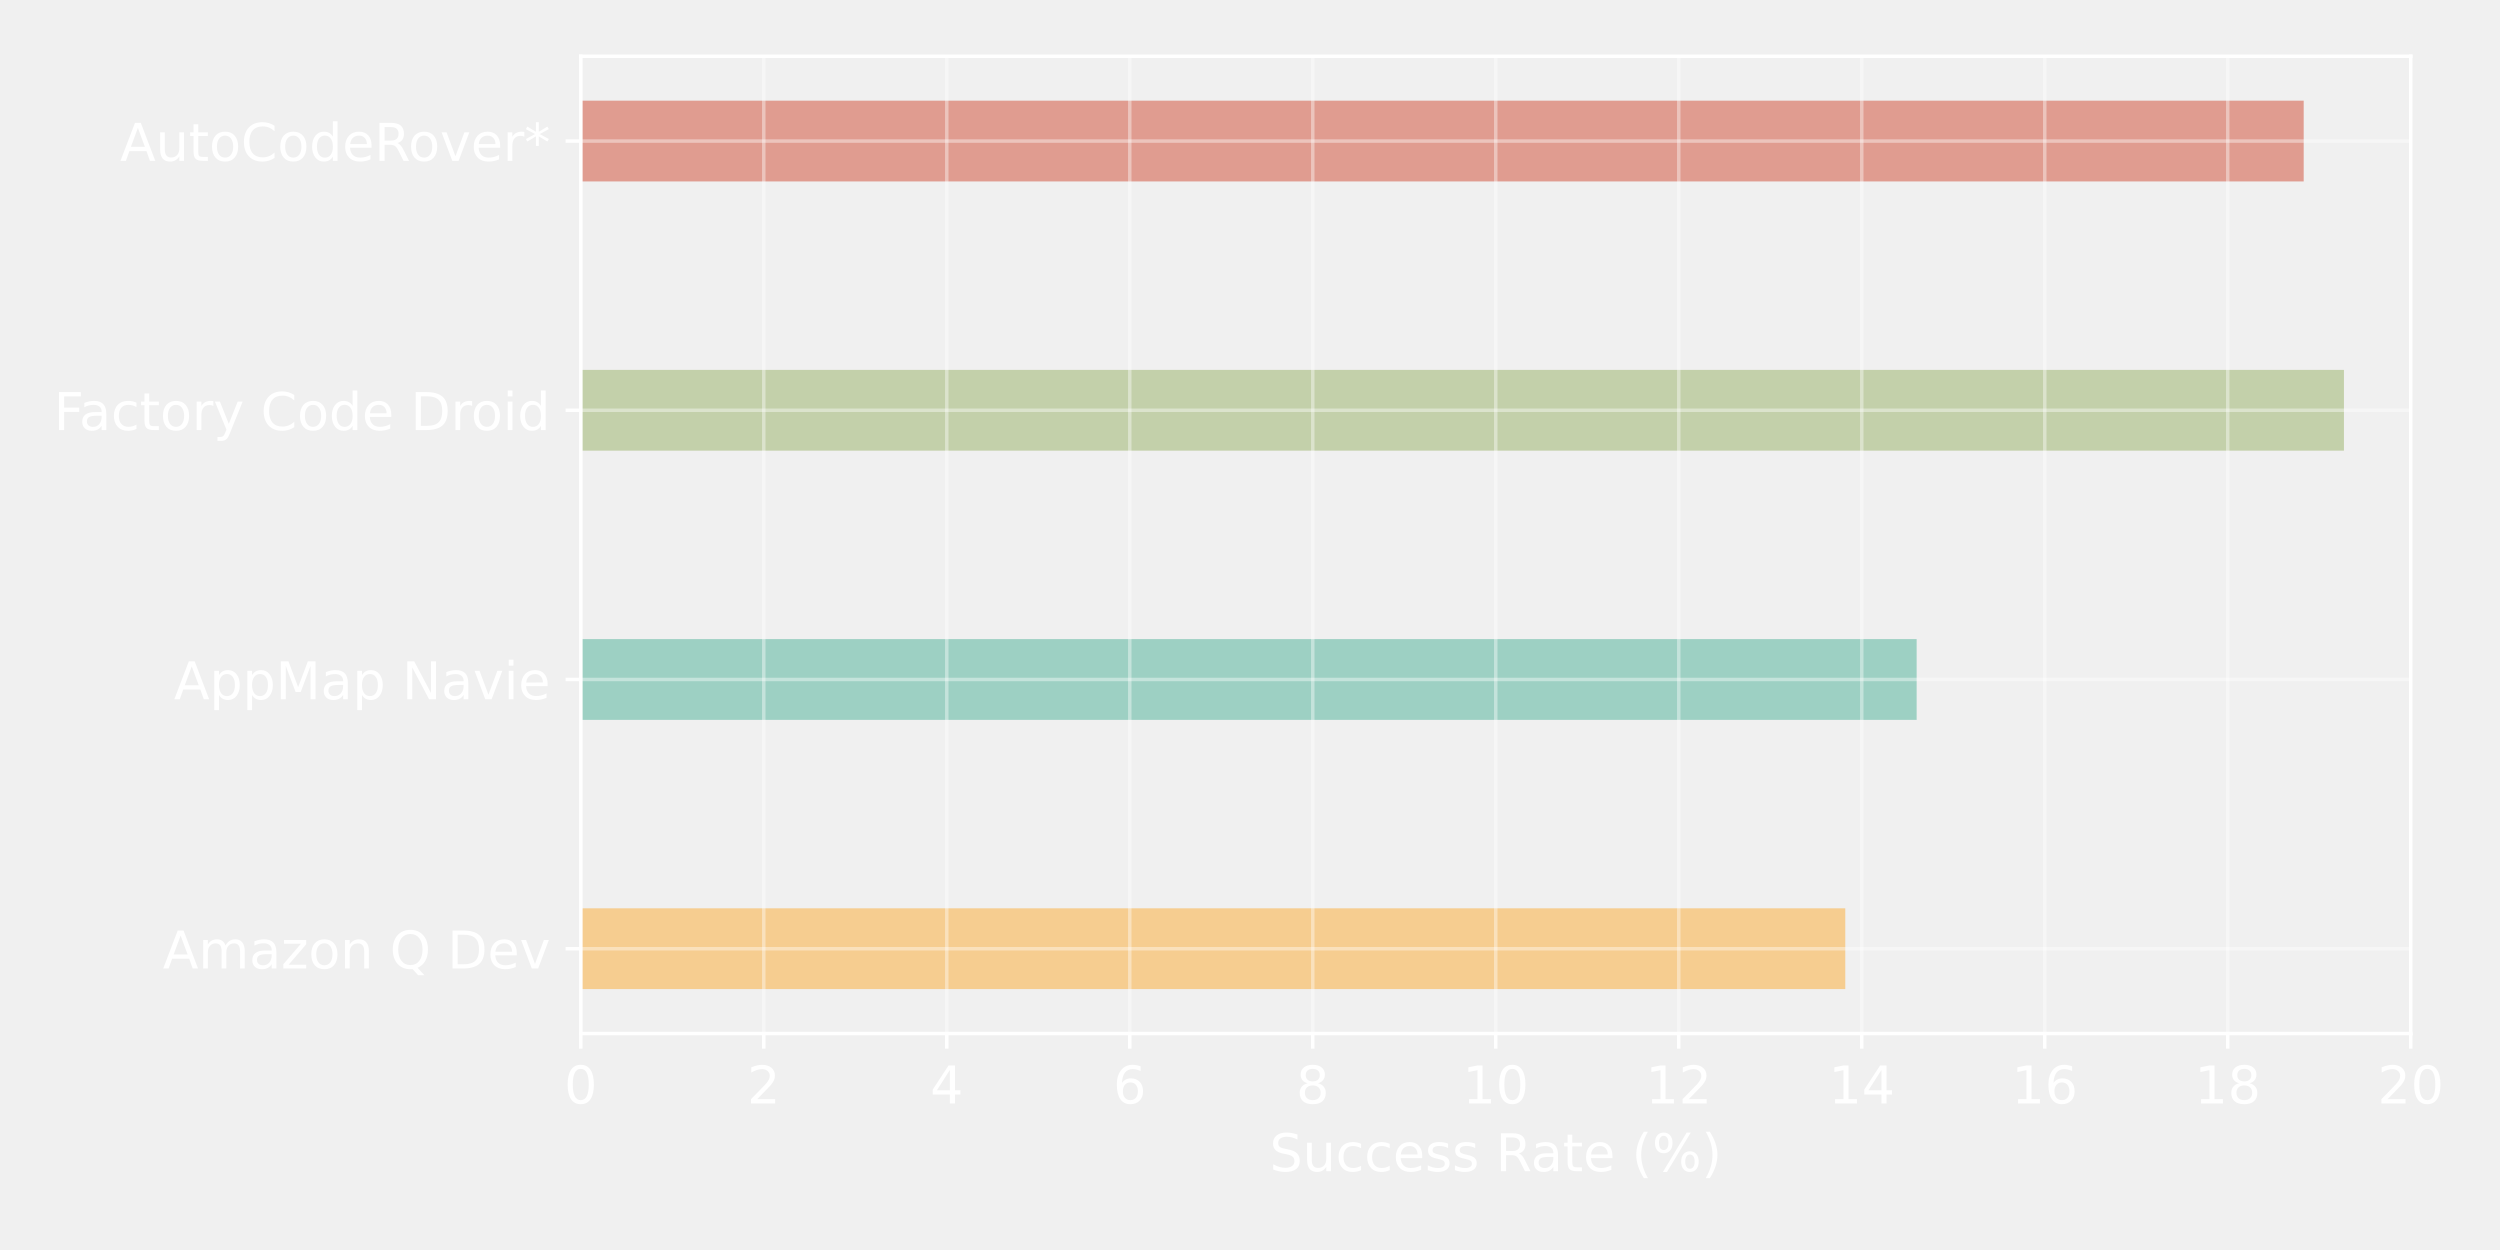
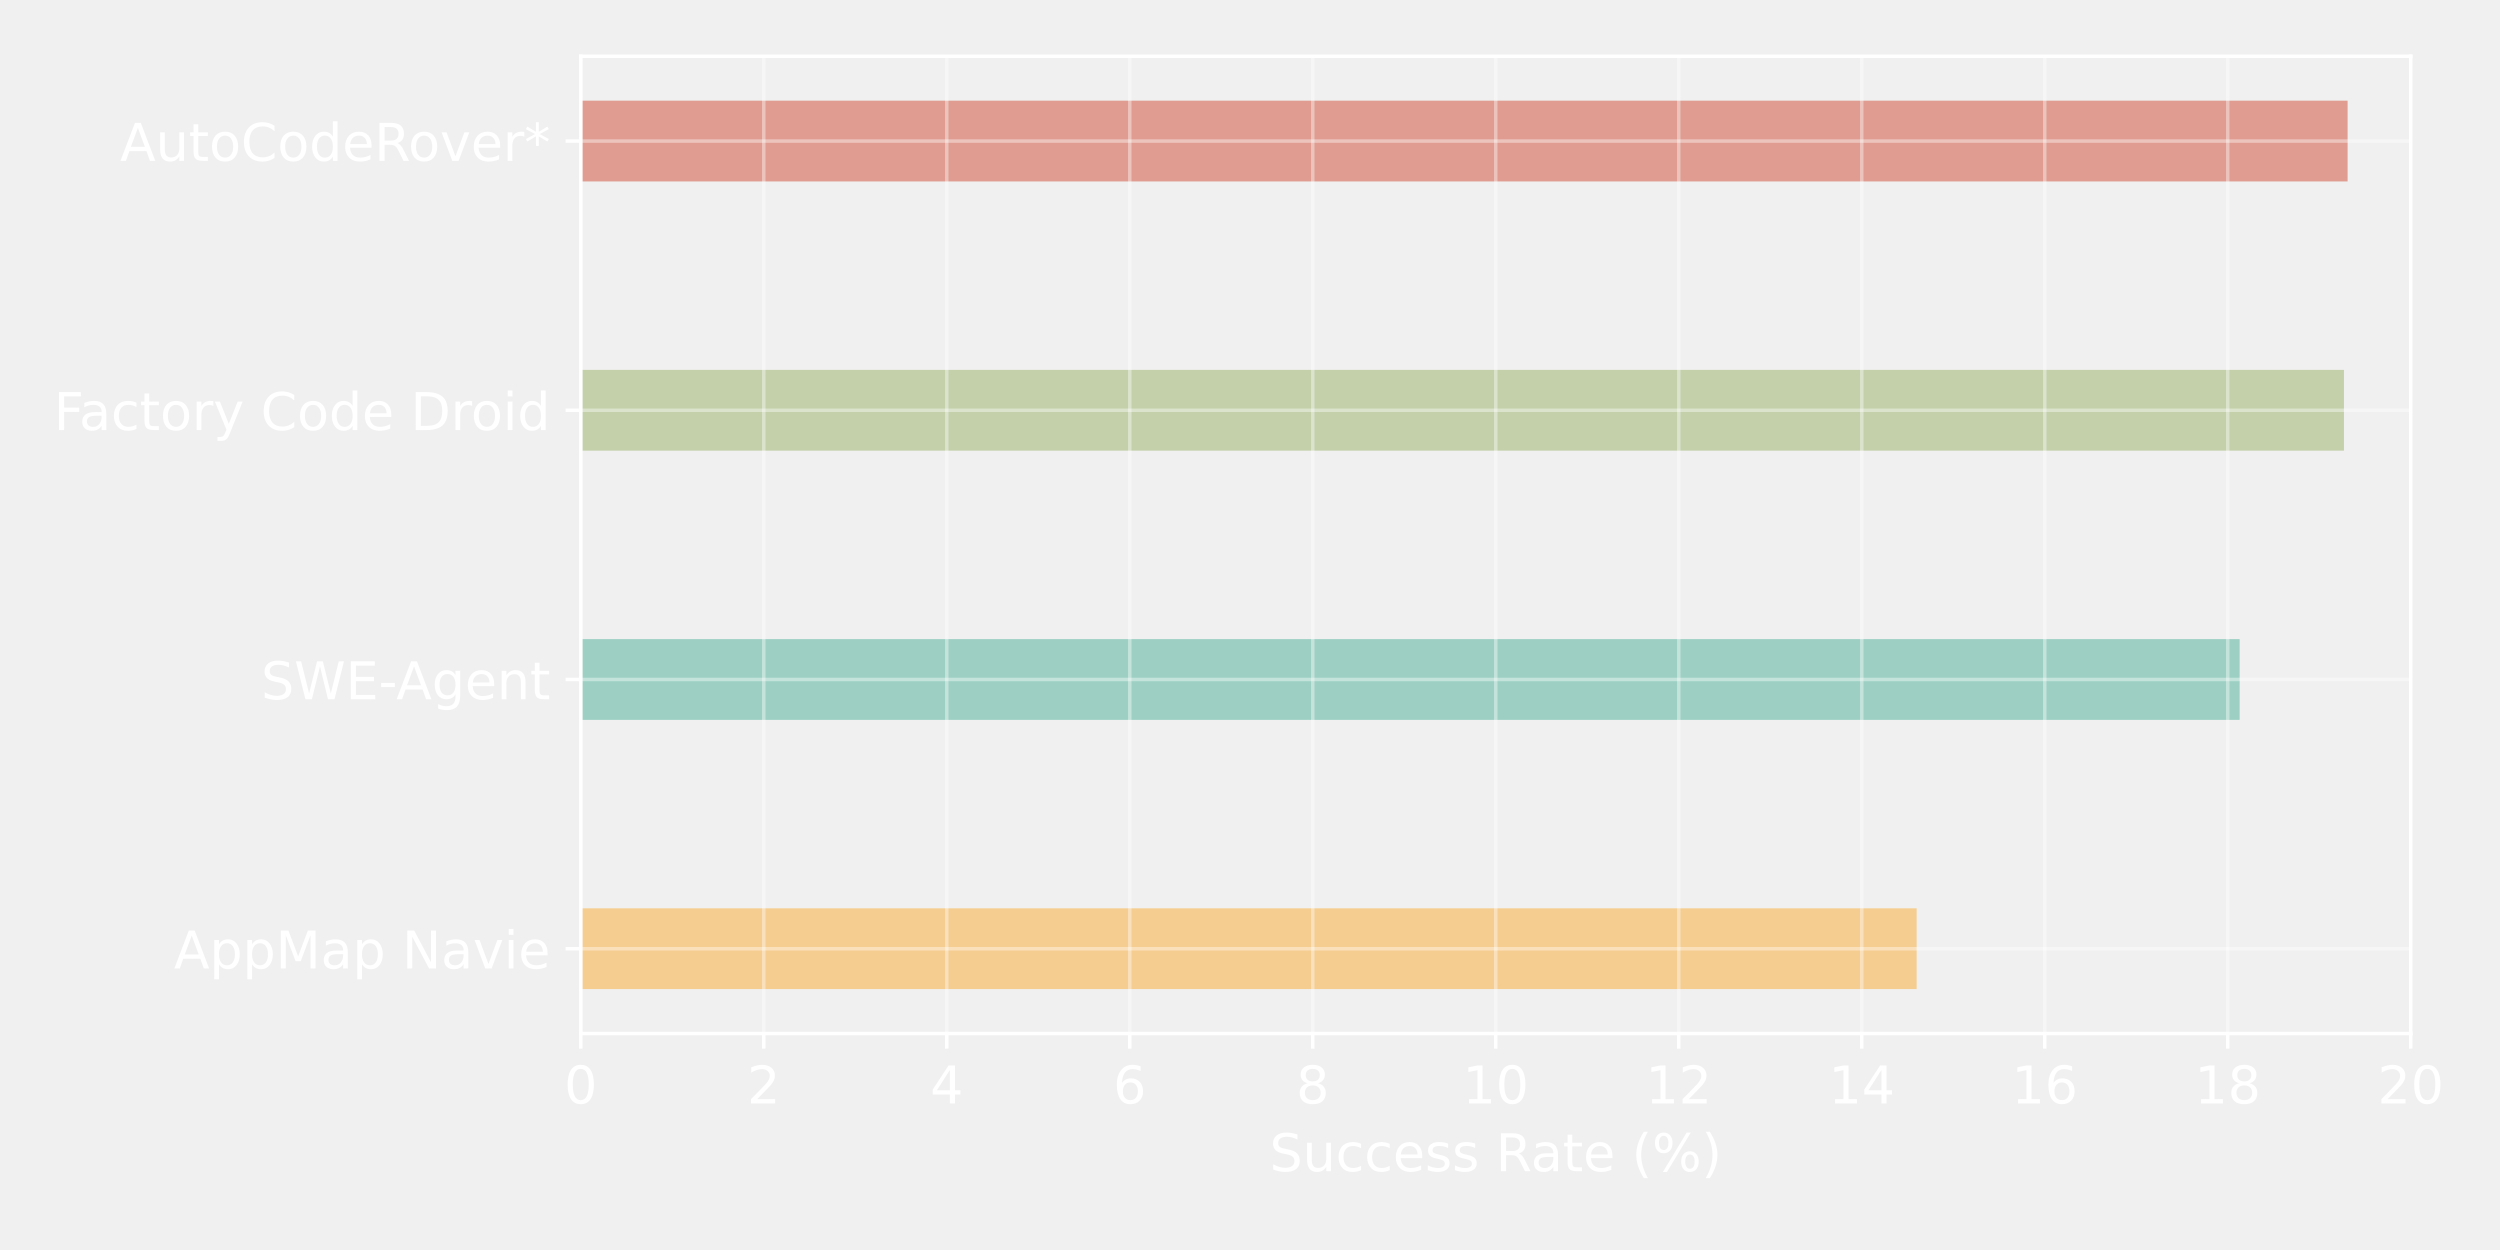
<svg xmlns="http://www.w3.org/2000/svg" xmlns:xlink="http://www.w3.org/1999/xlink" width="576pt" height="288pt" viewBox="0 0 576 288" version="1.1">
  <defs>
    <style type="text/css">*{stroke-linejoin: round; stroke-linecap: butt}</style>
  </defs>
  <g id="figure_1">
    <g id="patch_1">
      <path d="M 0 288  L 576 288  L 576 0  L 0 0  L 0 288  z " style="fill: none; opacity: 0" />
    </g>
    <g id="axes_1">
      <g id="patch_2">
        <path d="M 133.81 238.12  L 555.435 238.12  L 555.435 12.96  L 133.81 12.96  L 133.81 238.12  z " style="fill: none; opacity: 0" />
      </g>
      <g id="patch_3">
-         <path d="M 133.81 227.885  L 425.153 227.885  L 425.153 209.277  L 133.81 209.277  z " clip-path="url(#pbe015455ca)" style="fill: #ff9900; opacity: 0.4" />
+         <path d="M 133.81 227.885  L 441.596 227.885  L 441.596 209.277  L 133.81 209.277  z " clip-path="url(#p74fbb0bb4a)" style="fill: #ff9900; opacity: 0.4" />
      </g>
      <g id="patch_4">
-         <path d="M 133.81 165.858  L 441.596 165.858  L 441.596 147.25  L 133.81 147.25  z " clip-path="url(#pbe015455ca)" style="fill: #20a080; opacity: 0.4" />
+         <path d="M 133.81 165.858  L 516.013 165.858  L 516.013 147.25  L 133.81 147.25  z " clip-path="url(#p74fbb0bb4a)" style="fill: #20a080; opacity: 0.4" />
      </g>
      <g id="patch_5">
-         <path d="M 133.81 103.83  L 540.046 103.83  L 540.046 85.222  L 133.81 85.222  z " clip-path="url(#pbe015455ca)" style="fill: #809f40; opacity: 0.4" />
+         <path d="M 133.81 103.83  L 540.046 103.83  L 540.046 85.222  L 133.81 85.222  z " clip-path="url(#p74fbb0bb4a)" style="fill: #809f40; opacity: 0.4" />
      </g>
      <g id="patch_6">
-         <path d="M 133.81 41.803  L 530.77 41.803  L 530.77 23.195  L 133.81 23.195  z " clip-path="url(#pbe015455ca)" style="fill: #c81d00; opacity: 0.4" />
+         <path d="M 133.81 41.803  L 540.889 41.803  L 540.889 23.195  L 133.81 23.195  z " clip-path="url(#p74fbb0bb4a)" style="fill: #c81d00; opacity: 0.4" />
      </g>
      <g id="matplotlib.axis_1">
        <g id="xtick_1">
          <g id="line2d_1">
-             <path d="M 133.81 238.12  L 133.81 12.96  " clip-path="url(#pbe015455ca)" style="fill: none; stroke: #ffffff; stroke-opacity: 0.4; stroke-width: 0.8; stroke-linecap: square" />
+             <path d="M 133.81 238.12  L 133.81 12.96  " clip-path="url(#p74fbb0bb4a)" style="fill: none; stroke: #ffffff; stroke-opacity: 0.4; stroke-width: 0.8; stroke-linecap: square" />
          </g>
          <g id="line2d_2">
            <defs>
-               <path id="mbd4ef3f78b" d="M 0 0  L 0 3.5  " style="stroke: #ffffff; stroke-width: 0.8" />
+               <path id="mac75dc0fd1" d="M 0 0  L 0 3.5  " style="stroke: #ffffff; stroke-width: 0.8" />
            </defs>
            <g>
-               <use xlink:href="#mbd4ef3f78b" x="133.81" y="238.12" style="fill: #ffffff; stroke: #ffffff; stroke-width: 0.8" />
+               <use xlink:href="#mac75dc0fd1" x="133.81" y="238.12" style="fill: #ffffff; stroke: #ffffff; stroke-width: 0.8" />
            </g>
          </g>
          <g id="text_1">
            <g style="fill: #ffffff" transform="translate(129.9925 254.2381) scale(0.12 -0.12)">
              <defs>
                <path id="DejaVuSans-30" d="M 2034 4250  Q 1547 4250 1301 3770  Q 1056 3291 1056 2328  Q 1056 1369 1301 889  Q 1547 409 2034 409  Q 2525 409 2770 889  Q 3016 1369 3016 2328  Q 3016 3291 2770 3770  Q 2525 4250 2034 4250  z M 2034 4750  Q 2819 4750 3233 4129  Q 3647 3509 3647 2328  Q 3647 1150 3233 529  Q 2819 -91 2034 -91  Q 1250 -91 836 529  Q 422 1150 422 2328  Q 422 3509 836 4129  Q 1250 4750 2034 4750  z " transform="scale(0.015625)" />
              </defs>
              <use xlink:href="#DejaVuSans-30" />
            </g>
          </g>
        </g>
        <g id="xtick_2">
          <g id="line2d_3">
-             <path d="M 175.972 238.12  L 175.972 12.96  " clip-path="url(#pbe015455ca)" style="fill: none; stroke: #ffffff; stroke-opacity: 0.4; stroke-width: 0.8; stroke-linecap: square" />
+             <path d="M 175.972 238.12  L 175.972 12.96  " clip-path="url(#p74fbb0bb4a)" style="fill: none; stroke: #ffffff; stroke-opacity: 0.4; stroke-width: 0.8; stroke-linecap: square" />
          </g>
          <g id="line2d_4">
            <g>
-               <use xlink:href="#mbd4ef3f78b" x="175.972" y="238.12" style="fill: #ffffff; stroke: #ffffff; stroke-width: 0.8" />
+               <use xlink:href="#mac75dc0fd1" x="175.972" y="238.12" style="fill: #ffffff; stroke: #ffffff; stroke-width: 0.8" />
            </g>
          </g>
          <g id="text_2">
            <g style="fill: #ffffff" transform="translate(172.155 254.2381) scale(0.12 -0.12)">
              <defs>
                <path id="DejaVuSans-32" d="M 1228 531  L 3431 531  L 3431 0  L 469 0  L 469 531  Q 828 903 1448 1529  Q 2069 2156 2228 2338  Q 2531 2678 2651 2914  Q 2772 3150 2772 3378  Q 2772 3750 2511 3984  Q 2250 4219 1831 4219  Q 1534 4219 1204 4116  Q 875 4013 500 3803  L 500 4441  Q 881 4594 1212 4672  Q 1544 4750 1819 4750  Q 2544 4750 2975 4387  Q 3406 4025 3406 3419  Q 3406 3131 3298 2873  Q 3191 2616 2906 2266  Q 2828 2175 2409 1742  Q 1991 1309 1228 531  z " transform="scale(0.015625)" />
              </defs>
              <use xlink:href="#DejaVuSans-32" />
            </g>
          </g>
        </g>
        <g id="xtick_3">
          <g id="line2d_5">
-             <path d="M 218.135 238.12  L 218.135 12.96  " clip-path="url(#pbe015455ca)" style="fill: none; stroke: #ffffff; stroke-opacity: 0.4; stroke-width: 0.8; stroke-linecap: square" />
+             <path d="M 218.135 238.12  L 218.135 12.96  " clip-path="url(#p74fbb0bb4a)" style="fill: none; stroke: #ffffff; stroke-opacity: 0.4; stroke-width: 0.8; stroke-linecap: square" />
          </g>
          <g id="line2d_6">
            <g>
-               <use xlink:href="#mbd4ef3f78b" x="218.135" y="238.12" style="fill: #ffffff; stroke: #ffffff; stroke-width: 0.8" />
+               <use xlink:href="#mac75dc0fd1" x="218.135" y="238.12" style="fill: #ffffff; stroke: #ffffff; stroke-width: 0.8" />
            </g>
          </g>
          <g id="text_3">
            <g style="fill: #ffffff" transform="translate(214.3175 254.2381) scale(0.12 -0.12)">
              <defs>
                <path id="DejaVuSans-34" d="M 2419 4116  L 825 1625  L 2419 1625  L 2419 4116  z M 2253 4666  L 3047 4666  L 3047 1625  L 3713 1625  L 3713 1100  L 3047 1100  L 3047 0  L 2419 0  L 2419 1100  L 313 1100  L 313 1709  L 2253 4666  z " transform="scale(0.015625)" />
              </defs>
              <use xlink:href="#DejaVuSans-34" />
            </g>
          </g>
        </g>
        <g id="xtick_4">
          <g id="line2d_7">
-             <path d="M 260.298 238.12  L 260.298 12.96  " clip-path="url(#pbe015455ca)" style="fill: none; stroke: #ffffff; stroke-opacity: 0.4; stroke-width: 0.8; stroke-linecap: square" />
+             <path d="M 260.298 238.12  L 260.298 12.96  " clip-path="url(#p74fbb0bb4a)" style="fill: none; stroke: #ffffff; stroke-opacity: 0.4; stroke-width: 0.8; stroke-linecap: square" />
          </g>
          <g id="line2d_8">
            <g>
-               <use xlink:href="#mbd4ef3f78b" x="260.298" y="238.12" style="fill: #ffffff; stroke: #ffffff; stroke-width: 0.8" />
+               <use xlink:href="#mac75dc0fd1" x="260.298" y="238.12" style="fill: #ffffff; stroke: #ffffff; stroke-width: 0.8" />
            </g>
          </g>
          <g id="text_4">
            <g style="fill: #ffffff" transform="translate(256.48 254.2381) scale(0.12 -0.12)">
              <defs>
                <path id="DejaVuSans-36" d="M 2113 2584  Q 1688 2584 1439 2293  Q 1191 2003 1191 1497  Q 1191 994 1439 701  Q 1688 409 2113 409  Q 2538 409 2786 701  Q 3034 994 3034 1497  Q 3034 2003 2786 2293  Q 2538 2584 2113 2584  z M 3366 4563  L 3366 3988  Q 3128 4100 2886 4159  Q 2644 4219 2406 4219  Q 1781 4219 1451 3797  Q 1122 3375 1075 2522  Q 1259 2794 1537 2939  Q 1816 3084 2150 3084  Q 2853 3084 3261 2657  Q 3669 2231 3669 1497  Q 3669 778 3244 343  Q 2819 -91 2113 -91  Q 1303 -91 875 529  Q 447 1150 447 2328  Q 447 3434 972 4092  Q 1497 4750 2381 4750  Q 2619 4750 2861 4703  Q 3103 4656 3366 4563  z " transform="scale(0.015625)" />
              </defs>
              <use xlink:href="#DejaVuSans-36" />
            </g>
          </g>
        </g>
        <g id="xtick_5">
          <g id="line2d_9">
-             <path d="M 302.46 238.12  L 302.46 12.96  " clip-path="url(#pbe015455ca)" style="fill: none; stroke: #ffffff; stroke-opacity: 0.4; stroke-width: 0.8; stroke-linecap: square" />
+             <path d="M 302.46 238.12  L 302.46 12.96  " clip-path="url(#p74fbb0bb4a)" style="fill: none; stroke: #ffffff; stroke-opacity: 0.4; stroke-width: 0.8; stroke-linecap: square" />
          </g>
          <g id="line2d_10">
            <g>
-               <use xlink:href="#mbd4ef3f78b" x="302.46" y="238.12" style="fill: #ffffff; stroke: #ffffff; stroke-width: 0.8" />
+               <use xlink:href="#mac75dc0fd1" x="302.46" y="238.12" style="fill: #ffffff; stroke: #ffffff; stroke-width: 0.8" />
            </g>
          </g>
          <g id="text_5">
            <g style="fill: #ffffff" transform="translate(298.6425 254.2381) scale(0.12 -0.12)">
              <defs>
                <path id="DejaVuSans-38" d="M 2034 2216  Q 1584 2216 1326 1975  Q 1069 1734 1069 1313  Q 1069 891 1326 650  Q 1584 409 2034 409  Q 2484 409 2743 651  Q 3003 894 3003 1313  Q 3003 1734 2745 1975  Q 2488 2216 2034 2216  z M 1403 2484  Q 997 2584 770 2862  Q 544 3141 544 3541  Q 544 4100 942 4425  Q 1341 4750 2034 4750  Q 2731 4750 3128 4425  Q 3525 4100 3525 3541  Q 3525 3141 3298 2862  Q 3072 2584 2669 2484  Q 3125 2378 3379 2068  Q 3634 1759 3634 1313  Q 3634 634 3220 271  Q 2806 -91 2034 -91  Q 1263 -91 848 271  Q 434 634 434 1313  Q 434 1759 690 2068  Q 947 2378 1403 2484  z M 1172 3481  Q 1172 3119 1398 2916  Q 1625 2713 2034 2713  Q 2441 2713 2670 2916  Q 2900 3119 2900 3481  Q 2900 3844 2670 4047  Q 2441 4250 2034 4250  Q 1625 4250 1398 4047  Q 1172 3844 1172 3481  z " transform="scale(0.015625)" />
              </defs>
              <use xlink:href="#DejaVuSans-38" />
            </g>
          </g>
        </g>
        <g id="xtick_6">
          <g id="line2d_11">
-             <path d="M 344.623 238.12  L 344.623 12.96  " clip-path="url(#pbe015455ca)" style="fill: none; stroke: #ffffff; stroke-opacity: 0.4; stroke-width: 0.8; stroke-linecap: square" />
+             <path d="M 344.623 238.12  L 344.623 12.96  " clip-path="url(#p74fbb0bb4a)" style="fill: none; stroke: #ffffff; stroke-opacity: 0.4; stroke-width: 0.8; stroke-linecap: square" />
          </g>
          <g id="line2d_12">
            <g>
-               <use xlink:href="#mbd4ef3f78b" x="344.623" y="238.12" style="fill: #ffffff; stroke: #ffffff; stroke-width: 0.8" />
+               <use xlink:href="#mac75dc0fd1" x="344.623" y="238.12" style="fill: #ffffff; stroke: #ffffff; stroke-width: 0.8" />
            </g>
          </g>
          <g id="text_6">
            <g style="fill: #ffffff" transform="translate(336.9875 254.2381) scale(0.12 -0.12)">
              <defs>
                <path id="DejaVuSans-31" d="M 794 531  L 1825 531  L 1825 4091  L 703 3866  L 703 4441  L 1819 4666  L 2450 4666  L 2450 531  L 3481 531  L 3481 0  L 794 0  L 794 531  z " transform="scale(0.015625)" />
              </defs>
              <use xlink:href="#DejaVuSans-31" />
              <use xlink:href="#DejaVuSans-30" x="63.623" />
            </g>
          </g>
        </g>
        <g id="xtick_7">
          <g id="line2d_13">
-             <path d="M 386.785 238.12  L 386.785 12.96  " clip-path="url(#pbe015455ca)" style="fill: none; stroke: #ffffff; stroke-opacity: 0.4; stroke-width: 0.8; stroke-linecap: square" />
+             <path d="M 386.785 238.12  L 386.785 12.96  " clip-path="url(#p74fbb0bb4a)" style="fill: none; stroke: #ffffff; stroke-opacity: 0.4; stroke-width: 0.8; stroke-linecap: square" />
          </g>
          <g id="line2d_14">
            <g>
-               <use xlink:href="#mbd4ef3f78b" x="386.785" y="238.12" style="fill: #ffffff; stroke: #ffffff; stroke-width: 0.8" />
+               <use xlink:href="#mac75dc0fd1" x="386.785" y="238.12" style="fill: #ffffff; stroke: #ffffff; stroke-width: 0.8" />
            </g>
          </g>
          <g id="text_7">
            <g style="fill: #ffffff" transform="translate(379.15 254.2381) scale(0.12 -0.12)">
              <use xlink:href="#DejaVuSans-31" />
              <use xlink:href="#DejaVuSans-32" x="63.623" />
            </g>
          </g>
        </g>
        <g id="xtick_8">
          <g id="line2d_15">
-             <path d="M 428.947 238.12  L 428.947 12.96  " clip-path="url(#pbe015455ca)" style="fill: none; stroke: #ffffff; stroke-opacity: 0.4; stroke-width: 0.8; stroke-linecap: square" />
+             <path d="M 428.947 238.12  L 428.947 12.96  " clip-path="url(#p74fbb0bb4a)" style="fill: none; stroke: #ffffff; stroke-opacity: 0.4; stroke-width: 0.8; stroke-linecap: square" />
          </g>
          <g id="line2d_16">
            <g>
-               <use xlink:href="#mbd4ef3f78b" x="428.947" y="238.12" style="fill: #ffffff; stroke: #ffffff; stroke-width: 0.8" />
+               <use xlink:href="#mac75dc0fd1" x="428.947" y="238.12" style="fill: #ffffff; stroke: #ffffff; stroke-width: 0.8" />
            </g>
          </g>
          <g id="text_8">
            <g style="fill: #ffffff" transform="translate(421.3125 254.2381) scale(0.12 -0.12)">
              <use xlink:href="#DejaVuSans-31" />
              <use xlink:href="#DejaVuSans-34" x="63.623" />
            </g>
          </g>
        </g>
        <g id="xtick_9">
          <g id="line2d_17">
-             <path d="M 471.11 238.12  L 471.11 12.96  " clip-path="url(#pbe015455ca)" style="fill: none; stroke: #ffffff; stroke-opacity: 0.4; stroke-width: 0.8; stroke-linecap: square" />
+             <path d="M 471.11 238.12  L 471.11 12.96  " clip-path="url(#p74fbb0bb4a)" style="fill: none; stroke: #ffffff; stroke-opacity: 0.4; stroke-width: 0.8; stroke-linecap: square" />
          </g>
          <g id="line2d_18">
            <g>
-               <use xlink:href="#mbd4ef3f78b" x="471.11" y="238.12" style="fill: #ffffff; stroke: #ffffff; stroke-width: 0.8" />
+               <use xlink:href="#mac75dc0fd1" x="471.11" y="238.12" style="fill: #ffffff; stroke: #ffffff; stroke-width: 0.8" />
            </g>
          </g>
          <g id="text_9">
            <g style="fill: #ffffff" transform="translate(463.475 254.2381) scale(0.12 -0.12)">
              <use xlink:href="#DejaVuSans-31" />
              <use xlink:href="#DejaVuSans-36" x="63.623" />
            </g>
          </g>
        </g>
        <g id="xtick_10">
          <g id="line2d_19">
-             <path d="M 513.273 238.12  L 513.273 12.96  " clip-path="url(#pbe015455ca)" style="fill: none; stroke: #ffffff; stroke-opacity: 0.4; stroke-width: 0.8; stroke-linecap: square" />
+             <path d="M 513.273 238.12  L 513.273 12.96  " clip-path="url(#p74fbb0bb4a)" style="fill: none; stroke: #ffffff; stroke-opacity: 0.4; stroke-width: 0.8; stroke-linecap: square" />
          </g>
          <g id="line2d_20">
            <g>
-               <use xlink:href="#mbd4ef3f78b" x="513.273" y="238.12" style="fill: #ffffff; stroke: #ffffff; stroke-width: 0.8" />
+               <use xlink:href="#mac75dc0fd1" x="513.273" y="238.12" style="fill: #ffffff; stroke: #ffffff; stroke-width: 0.8" />
            </g>
          </g>
          <g id="text_10">
            <g style="fill: #ffffff" transform="translate(505.6375 254.2381) scale(0.12 -0.12)">
              <use xlink:href="#DejaVuSans-31" />
              <use xlink:href="#DejaVuSans-38" x="63.623" />
            </g>
          </g>
        </g>
        <g id="xtick_11">
          <g id="line2d_21">
-             <path d="M 555.435 238.12  L 555.435 12.96  " clip-path="url(#pbe015455ca)" style="fill: none; stroke: #ffffff; stroke-opacity: 0.4; stroke-width: 0.8; stroke-linecap: square" />
+             <path d="M 555.435 238.12  L 555.435 12.96  " clip-path="url(#p74fbb0bb4a)" style="fill: none; stroke: #ffffff; stroke-opacity: 0.4; stroke-width: 0.8; stroke-linecap: square" />
          </g>
          <g id="line2d_22">
            <g>
-               <use xlink:href="#mbd4ef3f78b" x="555.435" y="238.12" style="fill: #ffffff; stroke: #ffffff; stroke-width: 0.8" />
+               <use xlink:href="#mac75dc0fd1" x="555.435" y="238.12" style="fill: #ffffff; stroke: #ffffff; stroke-width: 0.8" />
            </g>
          </g>
          <g id="text_11">
            <g style="fill: #ffffff" transform="translate(547.8 254.2381) scale(0.12 -0.12)">
              <use xlink:href="#DejaVuSans-32" />
              <use xlink:href="#DejaVuSans-30" x="63.623" />
            </g>
          </g>
        </g>
        <g id="text_12">
          <g style="fill: #ffffff" transform="translate(292.5181 269.8519) scale(0.12 -0.12)">
            <defs>
              <path id="DejaVuSans-53" d="M 3425 4513  L 3425 3897  Q 3066 4069 2747 4153  Q 2428 4238 2131 4238  Q 1616 4238 1336 4038  Q 1056 3838 1056 3469  Q 1056 3159 1242 3001  Q 1428 2844 1947 2747  L 2328 2669  Q 3034 2534 3370 2195  Q 3706 1856 3706 1288  Q 3706 609 3251 259  Q 2797 -91 1919 -91  Q 1588 -91 1214 -16  Q 841 59 441 206  L 441 856  Q 825 641 1194 531  Q 1563 422 1919 422  Q 2459 422 2753 634  Q 3047 847 3047 1241  Q 3047 1584 2836 1778  Q 2625 1972 2144 2069  L 1759 2144  Q 1053 2284 737 2584  Q 422 2884 422 3419  Q 422 4038 858 4394  Q 1294 4750 2059 4750  Q 2388 4750 2728 4690  Q 3069 4631 3425 4513  z " transform="scale(0.015625)" />
              <path id="DejaVuSans-75" d="M 544 1381  L 544 3500  L 1119 3500  L 1119 1403  Q 1119 906 1312 657  Q 1506 409 1894 409  Q 2359 409 2629 706  Q 2900 1003 2900 1516  L 2900 3500  L 3475 3500  L 3475 0  L 2900 0  L 2900 538  Q 2691 219 2414 64  Q 2138 -91 1772 -91  Q 1169 -91 856 284  Q 544 659 544 1381  z M 1991 3584  L 1991 3584  z " transform="scale(0.015625)" />
              <path id="DejaVuSans-63" d="M 3122 3366  L 3122 2828  Q 2878 2963 2633 3030  Q 2388 3097 2138 3097  Q 1578 3097 1268 2742  Q 959 2388 959 1747  Q 959 1106 1268 751  Q 1578 397 2138 397  Q 2388 397 2633 464  Q 2878 531 3122 666  L 3122 134  Q 2881 22 2623 -34  Q 2366 -91 2075 -91  Q 1284 -91 818 406  Q 353 903 353 1747  Q 353 2603 823 3093  Q 1294 3584 2113 3584  Q 2378 3584 2631 3529  Q 2884 3475 3122 3366  z " transform="scale(0.015625)" />
              <path id="DejaVuSans-65" d="M 3597 1894  L 3597 1613  L 953 1613  Q 991 1019 1311 708  Q 1631 397 2203 397  Q 2534 397 2845 478  Q 3156 559 3463 722  L 3463 178  Q 3153 47 2828 -22  Q 2503 -91 2169 -91  Q 1331 -91 842 396  Q 353 884 353 1716  Q 353 2575 817 3079  Q 1281 3584 2069 3584  Q 2775 3584 3186 3129  Q 3597 2675 3597 1894  z M 3022 2063  Q 3016 2534 2758 2815  Q 2500 3097 2075 3097  Q 1594 3097 1305 2825  Q 1016 2553 972 2059  L 3022 2063  z " transform="scale(0.015625)" />
              <path id="DejaVuSans-73" d="M 2834 3397  L 2834 2853  Q 2591 2978 2328 3040  Q 2066 3103 1784 3103  Q 1356 3103 1142 2972  Q 928 2841 928 2578  Q 928 2378 1081 2264  Q 1234 2150 1697 2047  L 1894 2003  Q 2506 1872 2764 1633  Q 3022 1394 3022 966  Q 3022 478 2636 193  Q 2250 -91 1575 -91  Q 1294 -91 989 -36  Q 684 19 347 128  L 347 722  Q 666 556 975 473  Q 1284 391 1588 391  Q 1994 391 2212 530  Q 2431 669 2431 922  Q 2431 1156 2273 1281  Q 2116 1406 1581 1522  L 1381 1569  Q 847 1681 609 1914  Q 372 2147 372 2553  Q 372 3047 722 3315  Q 1072 3584 1716 3584  Q 2034 3584 2315 3537  Q 2597 3491 2834 3397  z " transform="scale(0.015625)" />
              <path id="DejaVuSans-20" transform="scale(0.015625)" />
              <path id="DejaVuSans-52" d="M 2841 2188  Q 3044 2119 3236 1894  Q 3428 1669 3622 1275  L 4263 0  L 3584 0  L 2988 1197  Q 2756 1666 2539 1819  Q 2322 1972 1947 1972  L 1259 1972  L 1259 0  L 628 0  L 628 4666  L 2053 4666  Q 2853 4666 3247 4331  Q 3641 3997 3641 3322  Q 3641 2881 3436 2590  Q 3231 2300 2841 2188  z M 1259 4147  L 1259 2491  L 2053 2491  Q 2509 2491 2742 2702  Q 2975 2913 2975 3322  Q 2975 3731 2742 3939  Q 2509 4147 2053 4147  L 1259 4147  z " transform="scale(0.015625)" />
              <path id="DejaVuSans-61" d="M 2194 1759  Q 1497 1759 1228 1600  Q 959 1441 959 1056  Q 959 750 1161 570  Q 1363 391 1709 391  Q 2188 391 2477 730  Q 2766 1069 2766 1631  L 2766 1759  L 2194 1759  z M 3341 1997  L 3341 0  L 2766 0  L 2766 531  Q 2569 213 2275 61  Q 1981 -91 1556 -91  Q 1019 -91 701 211  Q 384 513 384 1019  Q 384 1609 779 1909  Q 1175 2209 1959 2209  L 2766 2209  L 2766 2266  Q 2766 2663 2505 2880  Q 2244 3097 1772 3097  Q 1472 3097 1187 3025  Q 903 2953 641 2809  L 641 3341  Q 956 3463 1253 3523  Q 1550 3584 1831 3584  Q 2591 3584 2966 3190  Q 3341 2797 3341 1997  z " transform="scale(0.015625)" />
              <path id="DejaVuSans-74" d="M 1172 4494  L 1172 3500  L 2356 3500  L 2356 3053  L 1172 3053  L 1172 1153  Q 1172 725 1289 603  Q 1406 481 1766 481  L 2356 481  L 2356 0  L 1766 0  Q 1100 0 847 248  Q 594 497 594 1153  L 594 3053  L 172 3053  L 172 3500  L 594 3500  L 594 4494  L 1172 4494  z " transform="scale(0.015625)" />
              <path id="DejaVuSans-28" d="M 1984 4856  Q 1566 4138 1362 3434  Q 1159 2731 1159 2009  Q 1159 1288 1364 580  Q 1569 -128 1984 -844  L 1484 -844  Q 1016 -109 783 600  Q 550 1309 550 2009  Q 550 2706 781 3412  Q 1013 4119 1484 4856  L 1984 4856  z " transform="scale(0.015625)" />
              <path id="DejaVuSans-25" d="M 4653 2053  Q 4381 2053 4226 1822  Q 4072 1591 4072 1178  Q 4072 772 4226 539  Q 4381 306 4653 306  Q 4919 306 5073 539  Q 5228 772 5228 1178  Q 5228 1588 5073 1820  Q 4919 2053 4653 2053  z M 4653 2450  Q 5147 2450 5437 2106  Q 5728 1763 5728 1178  Q 5728 594 5436 251  Q 5144 -91 4653 -91  Q 4153 -91 3862 251  Q 3572 594 3572 1178  Q 3572 1766 3864 2108  Q 4156 2450 4653 2450  z M 1428 4353  Q 1159 4353 1004 4120  Q 850 3888 850 3481  Q 850 3069 1003 2837  Q 1156 2606 1428 2606  Q 1700 2606 1854 2837  Q 2009 3069 2009 3481  Q 2009 3884 1853 4118  Q 1697 4353 1428 4353  z M 4250 4750  L 4750 4750  L 1831 -91  L 1331 -91  L 4250 4750  z M 1428 4750  Q 1922 4750 2215 4408  Q 2509 4066 2509 3481  Q 2509 2891 2217 2550  Q 1925 2209 1428 2209  Q 931 2209 642 2551  Q 353 2894 353 3481  Q 353 4063 643 4406  Q 934 4750 1428 4750  z " transform="scale(0.015625)" />
              <path id="DejaVuSans-29" d="M 513 4856  L 1013 4856  Q 1481 4119 1714 3412  Q 1947 2706 1947 2009  Q 1947 1309 1714 600  Q 1481 -109 1013 -844  L 513 -844  Q 928 -128 1133 580  Q 1338 1288 1338 2009  Q 1338 2731 1133 3434  Q 928 4138 513 4856  z " transform="scale(0.015625)" />
            </defs>
            <use xlink:href="#DejaVuSans-53" />
            <use xlink:href="#DejaVuSans-75" x="63.477" />
            <use xlink:href="#DejaVuSans-63" x="126.855" />
            <use xlink:href="#DejaVuSans-63" x="181.836" />
            <use xlink:href="#DejaVuSans-65" x="236.816" />
            <use xlink:href="#DejaVuSans-73" x="298.34" />
            <use xlink:href="#DejaVuSans-73" x="350.439" />
            <use xlink:href="#DejaVuSans-20" x="402.539" />
            <use xlink:href="#DejaVuSans-52" x="434.326" />
            <use xlink:href="#DejaVuSans-61" x="501.559" />
            <use xlink:href="#DejaVuSans-74" x="562.838" />
            <use xlink:href="#DejaVuSans-65" x="602.047" />
            <use xlink:href="#DejaVuSans-20" x="663.57" />
            <use xlink:href="#DejaVuSans-28" x="695.357" />
            <use xlink:href="#DejaVuSans-25" x="734.371" />
            <use xlink:href="#DejaVuSans-29" x="829.391" />
          </g>
        </g>
      </g>
      <g id="matplotlib.axis_2">
        <g id="ytick_1">
          <g id="line2d_23">
-             <path d="M 133.81 218.581  L 555.435 218.581  " clip-path="url(#pbe015455ca)" style="fill: none; stroke: #ffffff; stroke-opacity: 0.4; stroke-width: 0.8; stroke-linecap: square" />
+             <path d="M 133.81 218.581  L 555.435 218.581  " clip-path="url(#p74fbb0bb4a)" style="fill: none; stroke: #ffffff; stroke-opacity: 0.4; stroke-width: 0.8; stroke-linecap: square" />
          </g>
          <g id="line2d_24">
            <defs>
-               <path id="mb4a1d986e6" d="M 0 0  L -3.5 0  " style="stroke: #ffffff; stroke-width: 0.8" />
+               <path id="m2276bc5df1" d="M 0 0  L -3.5 0  " style="stroke: #ffffff; stroke-width: 0.8" />
            </defs>
            <g>
-               <use xlink:href="#mb4a1d986e6" x="133.81" y="218.581" style="fill: #ffffff; stroke: #ffffff; stroke-width: 0.8" />
+               <use xlink:href="#m2276bc5df1" x="133.81" y="218.581" style="fill: #ffffff; stroke: #ffffff; stroke-width: 0.8" />
            </g>
          </g>
          <g id="text_13">
-             <g style="fill: #ffffff" transform="translate(37.51313 223.1404) scale(0.12 -0.12)">
+             <g style="fill: #ffffff" transform="translate(40.07438 223.1404) scale(0.12 -0.12)">
              <defs>
                <path id="DejaVuSans-41" d="M 2188 4044  L 1331 1722  L 3047 1722  L 2188 4044  z M 1831 4666  L 2547 4666  L 4325 0  L 3669 0  L 3244 1197  L 1141 1197  L 716 0  L 50 0  L 1831 4666  z " transform="scale(0.015625)" />
-                 <path id="DejaVuSans-6d" d="M 3328 2828  Q 3544 3216 3844 3400  Q 4144 3584 4550 3584  Q 5097 3584 5394 3201  Q 5691 2819 5691 2113  L 5691 0  L 5113 0  L 5113 2094  Q 5113 2597 4934 2840  Q 4756 3084 4391 3084  Q 3944 3084 3684 2787  Q 3425 2491 3425 1978  L 3425 0  L 2847 0  L 2847 2094  Q 2847 2600 2669 2842  Q 2491 3084 2119 3084  Q 1678 3084 1418 2786  Q 1159 2488 1159 1978  L 1159 0  L 581 0  L 581 3500  L 1159 3500  L 1159 2956  Q 1356 3278 1631 3431  Q 1906 3584 2284 3584  Q 2666 3584 2933 3390  Q 3200 3197 3328 2828  z " transform="scale(0.015625)" />
-                 <path id="DejaVuSans-7a" d="M 353 3500  L 3084 3500  L 3084 2975  L 922 459  L 3084 459  L 3084 0  L 275 0  L 275 525  L 2438 3041  L 353 3041  L 353 3500  z " transform="scale(0.015625)" />
-                 <path id="DejaVuSans-6f" d="M 1959 3097  Q 1497 3097 1228 2736  Q 959 2375 959 1747  Q 959 1119 1226 758  Q 1494 397 1959 397  Q 2419 397 2687 759  Q 2956 1122 2956 1747  Q 2956 2369 2687 2733  Q 2419 3097 1959 3097  z M 1959 3584  Q 2709 3584 3137 3096  Q 3566 2609 3566 1747  Q 3566 888 3137 398  Q 2709 -91 1959 -91  Q 1206 -91 779 398  Q 353 888 353 1747  Q 353 2609 779 3096  Q 1206 3584 1959 3584  z " transform="scale(0.015625)" />
-                 <path id="DejaVuSans-6e" d="M 3513 2113  L 3513 0  L 2938 0  L 2938 2094  Q 2938 2591 2744 2837  Q 2550 3084 2163 3084  Q 1697 3084 1428 2787  Q 1159 2491 1159 1978  L 1159 0  L 581 0  L 581 3500  L 1159 3500  L 1159 2956  Q 1366 3272 1645 3428  Q 1925 3584 2291 3584  Q 2894 3584 3203 3211  Q 3513 2838 3513 2113  z " transform="scale(0.015625)" />
-                 <path id="DejaVuSans-51" d="M 2522 4238  Q 1834 4238 1429 3725  Q 1025 3213 1025 2328  Q 1025 1447 1429 934  Q 1834 422 2522 422  Q 3209 422 3611 934  Q 4013 1447 4013 2328  Q 4013 3213 3611 3725  Q 3209 4238 2522 4238  z M 3406 84  L 4238 -825  L 3475 -825  L 2784 -78  Q 2681 -84 2626 -87  Q 2572 -91 2522 -91  Q 1538 -91 948 567  Q 359 1225 359 2328  Q 359 3434 948 4092  Q 1538 4750 2522 4750  Q 3503 4750 4090 4092  Q 4678 3434 4678 2328  Q 4678 1516 4351 937  Q 4025 359 3406 84  z " transform="scale(0.015625)" />
-                 <path id="DejaVuSans-44" d="M 1259 4147  L 1259 519  L 2022 519  Q 2988 519 3436 956  Q 3884 1394 3884 2338  Q 3884 3275 3436 3711  Q 2988 4147 2022 4147  L 1259 4147  z M 628 4666  L 1925 4666  Q 3281 4666 3915 4102  Q 4550 3538 4550 2338  Q 4550 1131 3912 565  Q 3275 0 1925 0  L 628 0  L 628 4666  z " transform="scale(0.015625)" />
-                 <path id="DejaVuSans-76" d="M 191 3500  L 800 3500  L 1894 563  L 2988 3500  L 3597 3500  L 2284 0  L 1503 0  L 191 3500  z " transform="scale(0.015625)" />
-               </defs>
-               <use xlink:href="#DejaVuSans-41" />
-               <use xlink:href="#DejaVuSans-6d" x="68.408" />
-               <use xlink:href="#DejaVuSans-61" x="165.82" />
-               <use xlink:href="#DejaVuSans-7a" x="227.1" />
-               <use xlink:href="#DejaVuSans-6f" x="279.59" />
-               <use xlink:href="#DejaVuSans-6e" x="340.771" />
-               <use xlink:href="#DejaVuSans-20" x="404.15" />
-               <use xlink:href="#DejaVuSans-51" x="435.938" />
-               <use xlink:href="#DejaVuSans-20" x="514.648" />
-               <use xlink:href="#DejaVuSans-44" x="546.436" />
-               <use xlink:href="#DejaVuSans-65" x="623.438" />
-               <use xlink:href="#DejaVuSans-76" x="684.961" />
-             </g>
-           </g>
-         </g>
-         <g id="ytick_2">
-           <g id="line2d_25">
-             <path d="M 133.81 156.554  L 555.435 156.554  " clip-path="url(#pbe015455ca)" style="fill: none; stroke: #ffffff; stroke-opacity: 0.4; stroke-width: 0.8; stroke-linecap: square" />
-           </g>
-           <g id="line2d_26">
-             <g>
-               <use xlink:href="#mb4a1d986e6" x="133.81" y="156.554" style="fill: #ffffff; stroke: #ffffff; stroke-width: 0.8" />
-             </g>
-           </g>
-           <g id="text_14">
-             <g style="fill: #ffffff" transform="translate(40.07438 161.1128) scale(0.12 -0.12)">
-               <defs>
                <path id="DejaVuSans-70" d="M 1159 525  L 1159 -1331  L 581 -1331  L 581 3500  L 1159 3500  L 1159 2969  Q 1341 3281 1617 3432  Q 1894 3584 2278 3584  Q 2916 3584 3314 3078  Q 3713 2572 3713 1747  Q 3713 922 3314 415  Q 2916 -91 2278 -91  Q 1894 -91 1617 61  Q 1341 213 1159 525  z M 3116 1747  Q 3116 2381 2855 2742  Q 2594 3103 2138 3103  Q 1681 3103 1420 2742  Q 1159 2381 1159 1747  Q 1159 1113 1420 752  Q 1681 391 2138 391  Q 2594 391 2855 752  Q 3116 1113 3116 1747  z " transform="scale(0.015625)" />
                <path id="DejaVuSans-4d" d="M 628 4666  L 1569 4666  L 2759 1491  L 3956 4666  L 4897 4666  L 4897 0  L 4281 0  L 4281 4097  L 3078 897  L 2444 897  L 1241 4097  L 1241 0  L 628 0  L 628 4666  z " transform="scale(0.015625)" />
                <path id="DejaVuSans-4e" d="M 628 4666  L 1478 4666  L 3547 763  L 3547 4666  L 4159 4666  L 4159 0  L 3309 0  L 1241 3903  L 1241 0  L 628 0  L 628 4666  z " transform="scale(0.015625)" />
+                 <path id="DejaVuSans-76" d="M 191 3500  L 800 3500  L 1894 563  L 2988 3500  L 3597 3500  L 2284 0  L 1503 0  L 191 3500  z " transform="scale(0.015625)" />
                <path id="DejaVuSans-69" d="M 603 3500  L 1178 3500  L 1178 0  L 603 0  L 603 3500  z M 603 4863  L 1178 4863  L 1178 4134  L 603 4134  L 603 4863  z " transform="scale(0.015625)" />
              </defs>
              <use xlink:href="#DejaVuSans-41" />
              <use xlink:href="#DejaVuSans-70" x="68.408" />
              <use xlink:href="#DejaVuSans-70" x="131.885" />
              <use xlink:href="#DejaVuSans-4d" x="195.361" />
              <use xlink:href="#DejaVuSans-61" x="281.641" />
              <use xlink:href="#DejaVuSans-70" x="342.92" />
              <use xlink:href="#DejaVuSans-20" x="406.396" />
              <use xlink:href="#DejaVuSans-4e" x="438.184" />
              <use xlink:href="#DejaVuSans-61" x="512.988" />
              <use xlink:href="#DejaVuSans-76" x="574.268" />
              <use xlink:href="#DejaVuSans-69" x="633.447" />
              <use xlink:href="#DejaVuSans-65" x="661.23" />
            </g>
          </g>
        </g>
+         <g id="ytick_2">
+           <g id="line2d_25">
+             <path d="M 133.81 156.554  L 555.435 156.554  " clip-path="url(#p74fbb0bb4a)" style="fill: none; stroke: #ffffff; stroke-opacity: 0.4; stroke-width: 0.8; stroke-linecap: square" />
+           </g>
+           <g id="line2d_26">
+             <g>
+               <use xlink:href="#m2276bc5df1" x="133.81" y="156.554" style="fill: #ffffff; stroke: #ffffff; stroke-width: 0.8" />
+             </g>
+           </g>
+           <g id="text_14">
+             <g style="fill: #ffffff" transform="translate(60.165 161.1128) scale(0.12 -0.12)">
+               <defs>
+                 <path id="DejaVuSans-57" d="M 213 4666  L 850 4666  L 1831 722  L 2809 4666  L 3519 4666  L 4500 722  L 5478 4666  L 6119 4666  L 4947 0  L 4153 0  L 3169 4050  L 2175 0  L 1381 0  L 213 4666  z " transform="scale(0.015625)" />
+                 <path id="DejaVuSans-45" d="M 628 4666  L 3578 4666  L 3578 4134  L 1259 4134  L 1259 2753  L 3481 2753  L 3481 2222  L 1259 2222  L 1259 531  L 3634 531  L 3634 0  L 628 0  L 628 4666  z " transform="scale(0.015625)" />
+                 <path id="DejaVuSans-2d" d="M 313 2009  L 1997 2009  L 1997 1497  L 313 1497  L 313 2009  z " transform="scale(0.015625)" />
+                 <path id="DejaVuSans-67" d="M 2906 1791  Q 2906 2416 2648 2759  Q 2391 3103 1925 3103  Q 1463 3103 1205 2759  Q 947 2416 947 1791  Q 947 1169 1205 825  Q 1463 481 1925 481  Q 2391 481 2648 825  Q 2906 1169 2906 1791  z M 3481 434  Q 3481 -459 3084 -895  Q 2688 -1331 1869 -1331  Q 1566 -1331 1297 -1286  Q 1028 -1241 775 -1147  L 775 -588  Q 1028 -725 1275 -790  Q 1522 -856 1778 -856  Q 2344 -856 2625 -561  Q 2906 -266 2906 331  L 2906 616  Q 2728 306 2450 153  Q 2172 0 1784 0  Q 1141 0 747 490  Q 353 981 353 1791  Q 353 2603 747 3093  Q 1141 3584 1784 3584  Q 2172 3584 2450 3431  Q 2728 3278 2906 2969  L 2906 3500  L 3481 3500  L 3481 434  z " transform="scale(0.015625)" />
+                 <path id="DejaVuSans-6e" d="M 3513 2113  L 3513 0  L 2938 0  L 2938 2094  Q 2938 2591 2744 2837  Q 2550 3084 2163 3084  Q 1697 3084 1428 2787  Q 1159 2491 1159 1978  L 1159 0  L 581 0  L 581 3500  L 1159 3500  L 1159 2956  Q 1366 3272 1645 3428  Q 1925 3584 2291 3584  Q 2894 3584 3203 3211  Q 3513 2838 3513 2113  z " transform="scale(0.015625)" />
+               </defs>
+               <use xlink:href="#DejaVuSans-53" />
+               <use xlink:href="#DejaVuSans-57" x="63.477" />
+               <use xlink:href="#DejaVuSans-45" x="162.354" />
+               <use xlink:href="#DejaVuSans-2d" x="225.537" />
+               <use xlink:href="#DejaVuSans-41" x="259.371" />
+               <use xlink:href="#DejaVuSans-67" x="327.779" />
+               <use xlink:href="#DejaVuSans-65" x="391.256" />
+               <use xlink:href="#DejaVuSans-6e" x="452.779" />
+               <use xlink:href="#DejaVuSans-74" x="516.158" />
+             </g>
+           </g>
+         </g>
        <g id="ytick_3">
          <g id="line2d_27">
-             <path d="M 133.81 94.526  L 555.435 94.526  " clip-path="url(#pbe015455ca)" style="fill: none; stroke: #ffffff; stroke-opacity: 0.4; stroke-width: 0.8; stroke-linecap: square" />
+             <path d="M 133.81 94.526  L 555.435 94.526  " clip-path="url(#p74fbb0bb4a)" style="fill: none; stroke: #ffffff; stroke-opacity: 0.4; stroke-width: 0.8; stroke-linecap: square" />
          </g>
          <g id="line2d_28">
            <g>
-               <use xlink:href="#mb4a1d986e6" x="133.81" y="94.526" style="fill: #ffffff; stroke: #ffffff; stroke-width: 0.8" />
+               <use xlink:href="#m2276bc5df1" x="133.81" y="94.526" style="fill: #ffffff; stroke: #ffffff; stroke-width: 0.8" />
            </g>
          </g>
          <g id="text_15">
            <g style="fill: #ffffff" transform="translate(12.42 99.08529) scale(0.12 -0.12)">
              <defs>
                <path id="DejaVuSans-46" d="M 628 4666  L 3309 4666  L 3309 4134  L 1259 4134  L 1259 2759  L 3109 2759  L 3109 2228  L 1259 2228  L 1259 0  L 628 0  L 628 4666  z " transform="scale(0.015625)" />
+                 <path id="DejaVuSans-6f" d="M 1959 3097  Q 1497 3097 1228 2736  Q 959 2375 959 1747  Q 959 1119 1226 758  Q 1494 397 1959 397  Q 2419 397 2687 759  Q 2956 1122 2956 1747  Q 2956 2369 2687 2733  Q 2419 3097 1959 3097  z M 1959 3584  Q 2709 3584 3137 3096  Q 3566 2609 3566 1747  Q 3566 888 3137 398  Q 2709 -91 1959 -91  Q 1206 -91 779 398  Q 353 888 353 1747  Q 353 2609 779 3096  Q 1206 3584 1959 3584  z " transform="scale(0.015625)" />
                <path id="DejaVuSans-72" d="M 2631 2963  Q 2534 3019 2420 3045  Q 2306 3072 2169 3072  Q 1681 3072 1420 2755  Q 1159 2438 1159 1844  L 1159 0  L 581 0  L 581 3500  L 1159 3500  L 1159 2956  Q 1341 3275 1631 3429  Q 1922 3584 2338 3584  Q 2397 3584 2469 3576  Q 2541 3569 2628 3553  L 2631 2963  z " transform="scale(0.015625)" />
                <path id="DejaVuSans-79" d="M 2059 -325  Q 1816 -950 1584 -1140  Q 1353 -1331 966 -1331  L 506 -1331  L 506 -850  L 844 -850  Q 1081 -850 1212 -737  Q 1344 -625 1503 -206  L 1606 56  L 191 3500  L 800 3500  L 1894 763  L 2988 3500  L 3597 3500  L 2059 -325  z " transform="scale(0.015625)" />
                <path id="DejaVuSans-43" d="M 4122 4306  L 4122 3641  Q 3803 3938 3442 4084  Q 3081 4231 2675 4231  Q 1875 4231 1450 3742  Q 1025 3253 1025 2328  Q 1025 1406 1450 917  Q 1875 428 2675 428  Q 3081 428 3442 575  Q 3803 722 4122 1019  L 4122 359  Q 3791 134 3420 21  Q 3050 -91 2638 -91  Q 1578 -91 968 557  Q 359 1206 359 2328  Q 359 3453 968 4101  Q 1578 4750 2638 4750  Q 3056 4750 3426 4639  Q 3797 4528 4122 4306  z " transform="scale(0.015625)" />
                <path id="DejaVuSans-64" d="M 2906 2969  L 2906 4863  L 3481 4863  L 3481 0  L 2906 0  L 2906 525  Q 2725 213 2448 61  Q 2172 -91 1784 -91  Q 1150 -91 751 415  Q 353 922 353 1747  Q 353 2572 751 3078  Q 1150 3584 1784 3584  Q 2172 3584 2448 3432  Q 2725 3281 2906 2969  z M 947 1747  Q 947 1113 1208 752  Q 1469 391 1925 391  Q 2381 391 2643 752  Q 2906 1113 2906 1747  Q 2906 2381 2643 2742  Q 2381 3103 1925 3103  Q 1469 3103 1208 2742  Q 947 2381 947 1747  z " transform="scale(0.015625)" />
+                 <path id="DejaVuSans-44" d="M 1259 4147  L 1259 519  L 2022 519  Q 2988 519 3436 956  Q 3884 1394 3884 2338  Q 3884 3275 3436 3711  Q 2988 4147 2022 4147  L 1259 4147  z M 628 4666  L 1925 4666  Q 3281 4666 3915 4102  Q 4550 3538 4550 2338  Q 4550 1131 3912 565  Q 3275 0 1925 0  L 628 0  L 628 4666  z " transform="scale(0.015625)" />
              </defs>
              <use xlink:href="#DejaVuSans-46" />
              <use xlink:href="#DejaVuSans-61" x="48.395" />
              <use xlink:href="#DejaVuSans-63" x="109.674" />
              <use xlink:href="#DejaVuSans-74" x="164.654" />
              <use xlink:href="#DejaVuSans-6f" x="203.863" />
              <use xlink:href="#DejaVuSans-72" x="265.045" />
              <use xlink:href="#DejaVuSans-79" x="306.158" />
              <use xlink:href="#DejaVuSans-20" x="365.338" />
              <use xlink:href="#DejaVuSans-43" x="397.125" />
              <use xlink:href="#DejaVuSans-6f" x="466.949" />
              <use xlink:href="#DejaVuSans-64" x="528.131" />
              <use xlink:href="#DejaVuSans-65" x="591.607" />
              <use xlink:href="#DejaVuSans-20" x="653.131" />
              <use xlink:href="#DejaVuSans-44" x="684.918" />
              <use xlink:href="#DejaVuSans-72" x="761.92" />
              <use xlink:href="#DejaVuSans-6f" x="800.783" />
              <use xlink:href="#DejaVuSans-69" x="861.965" />
              <use xlink:href="#DejaVuSans-64" x="889.748" />
            </g>
          </g>
        </g>
        <g id="ytick_4">
          <g id="line2d_29">
-             <path d="M 133.81 32.499  L 555.435 32.499  " clip-path="url(#pbe015455ca)" style="fill: none; stroke: #ffffff; stroke-opacity: 0.4; stroke-width: 0.8; stroke-linecap: square" />
+             <path d="M 133.81 32.499  L 555.435 32.499  " clip-path="url(#p74fbb0bb4a)" style="fill: none; stroke: #ffffff; stroke-opacity: 0.4; stroke-width: 0.8; stroke-linecap: square" />
          </g>
          <g id="line2d_30">
            <g>
-               <use xlink:href="#mb4a1d986e6" x="133.81" y="32.499" style="fill: #ffffff; stroke: #ffffff; stroke-width: 0.8" />
+               <use xlink:href="#m2276bc5df1" x="133.81" y="32.499" style="fill: #ffffff; stroke: #ffffff; stroke-width: 0.8" />
            </g>
          </g>
          <g id="text_16">
            <g style="fill: #ffffff" transform="translate(27.66562 37.05774) scale(0.12 -0.12)">
              <defs>
                <path id="DejaVuSans-2a" d="M 3009 3897  L 1888 3291  L 3009 2681  L 2828 2375  L 1778 3009  L 1778 1831  L 1422 1831  L 1422 3009  L 372 2375  L 191 2681  L 1313 3291  L 191 3897  L 372 4206  L 1422 3572  L 1422 4750  L 1778 4750  L 1778 3572  L 2828 4206  L 3009 3897  z " transform="scale(0.015625)" />
              </defs>
              <use xlink:href="#DejaVuSans-41" />
              <use xlink:href="#DejaVuSans-75" x="68.408" />
              <use xlink:href="#DejaVuSans-74" x="131.787" />
              <use xlink:href="#DejaVuSans-6f" x="170.996" />
              <use xlink:href="#DejaVuSans-43" x="232.178" />
              <use xlink:href="#DejaVuSans-6f" x="302.002" />
              <use xlink:href="#DejaVuSans-64" x="363.184" />
              <use xlink:href="#DejaVuSans-65" x="426.66" />
              <use xlink:href="#DejaVuSans-52" x="488.184" />
              <use xlink:href="#DejaVuSans-6f" x="553.166" />
              <use xlink:href="#DejaVuSans-76" x="614.348" />
              <use xlink:href="#DejaVuSans-65" x="673.527" />
              <use xlink:href="#DejaVuSans-72" x="735.051" />
              <use xlink:href="#DejaVuSans-2a" x="776.164" />
            </g>
          </g>
        </g>
      </g>
      <g id="patch_7">
        <path d="M 133.81 238.12  L 133.81 12.96  " style="fill: none; stroke: #ffffff; stroke-width: 0.8; stroke-linejoin: miter; stroke-linecap: square" />
      </g>
      <g id="patch_8">
        <path d="M 555.435 238.12  L 555.435 12.96  " style="fill: none; stroke: #ffffff; stroke-width: 0.8; stroke-linejoin: miter; stroke-linecap: square" />
      </g>
      <g id="patch_9">
        <path d="M 133.81 238.12  L 555.435 238.12  " style="fill: none; stroke: #ffffff; stroke-width: 0.8; stroke-linejoin: miter; stroke-linecap: square" />
      </g>
      <g id="patch_10">
        <path d="M 133.81 12.96  L 555.435 12.96  " style="fill: none; stroke: #ffffff; stroke-width: 0.8; stroke-linejoin: miter; stroke-linecap: square" />
      </g>
    </g>
  </g>
  <defs>
-     <clipPath id="pbe015455ca">
+     <clipPath id="p74fbb0bb4a">
      <rect x="133.81" y="12.96" width="421.625" height="225.16" />
    </clipPath>
  </defs>
</svg>
